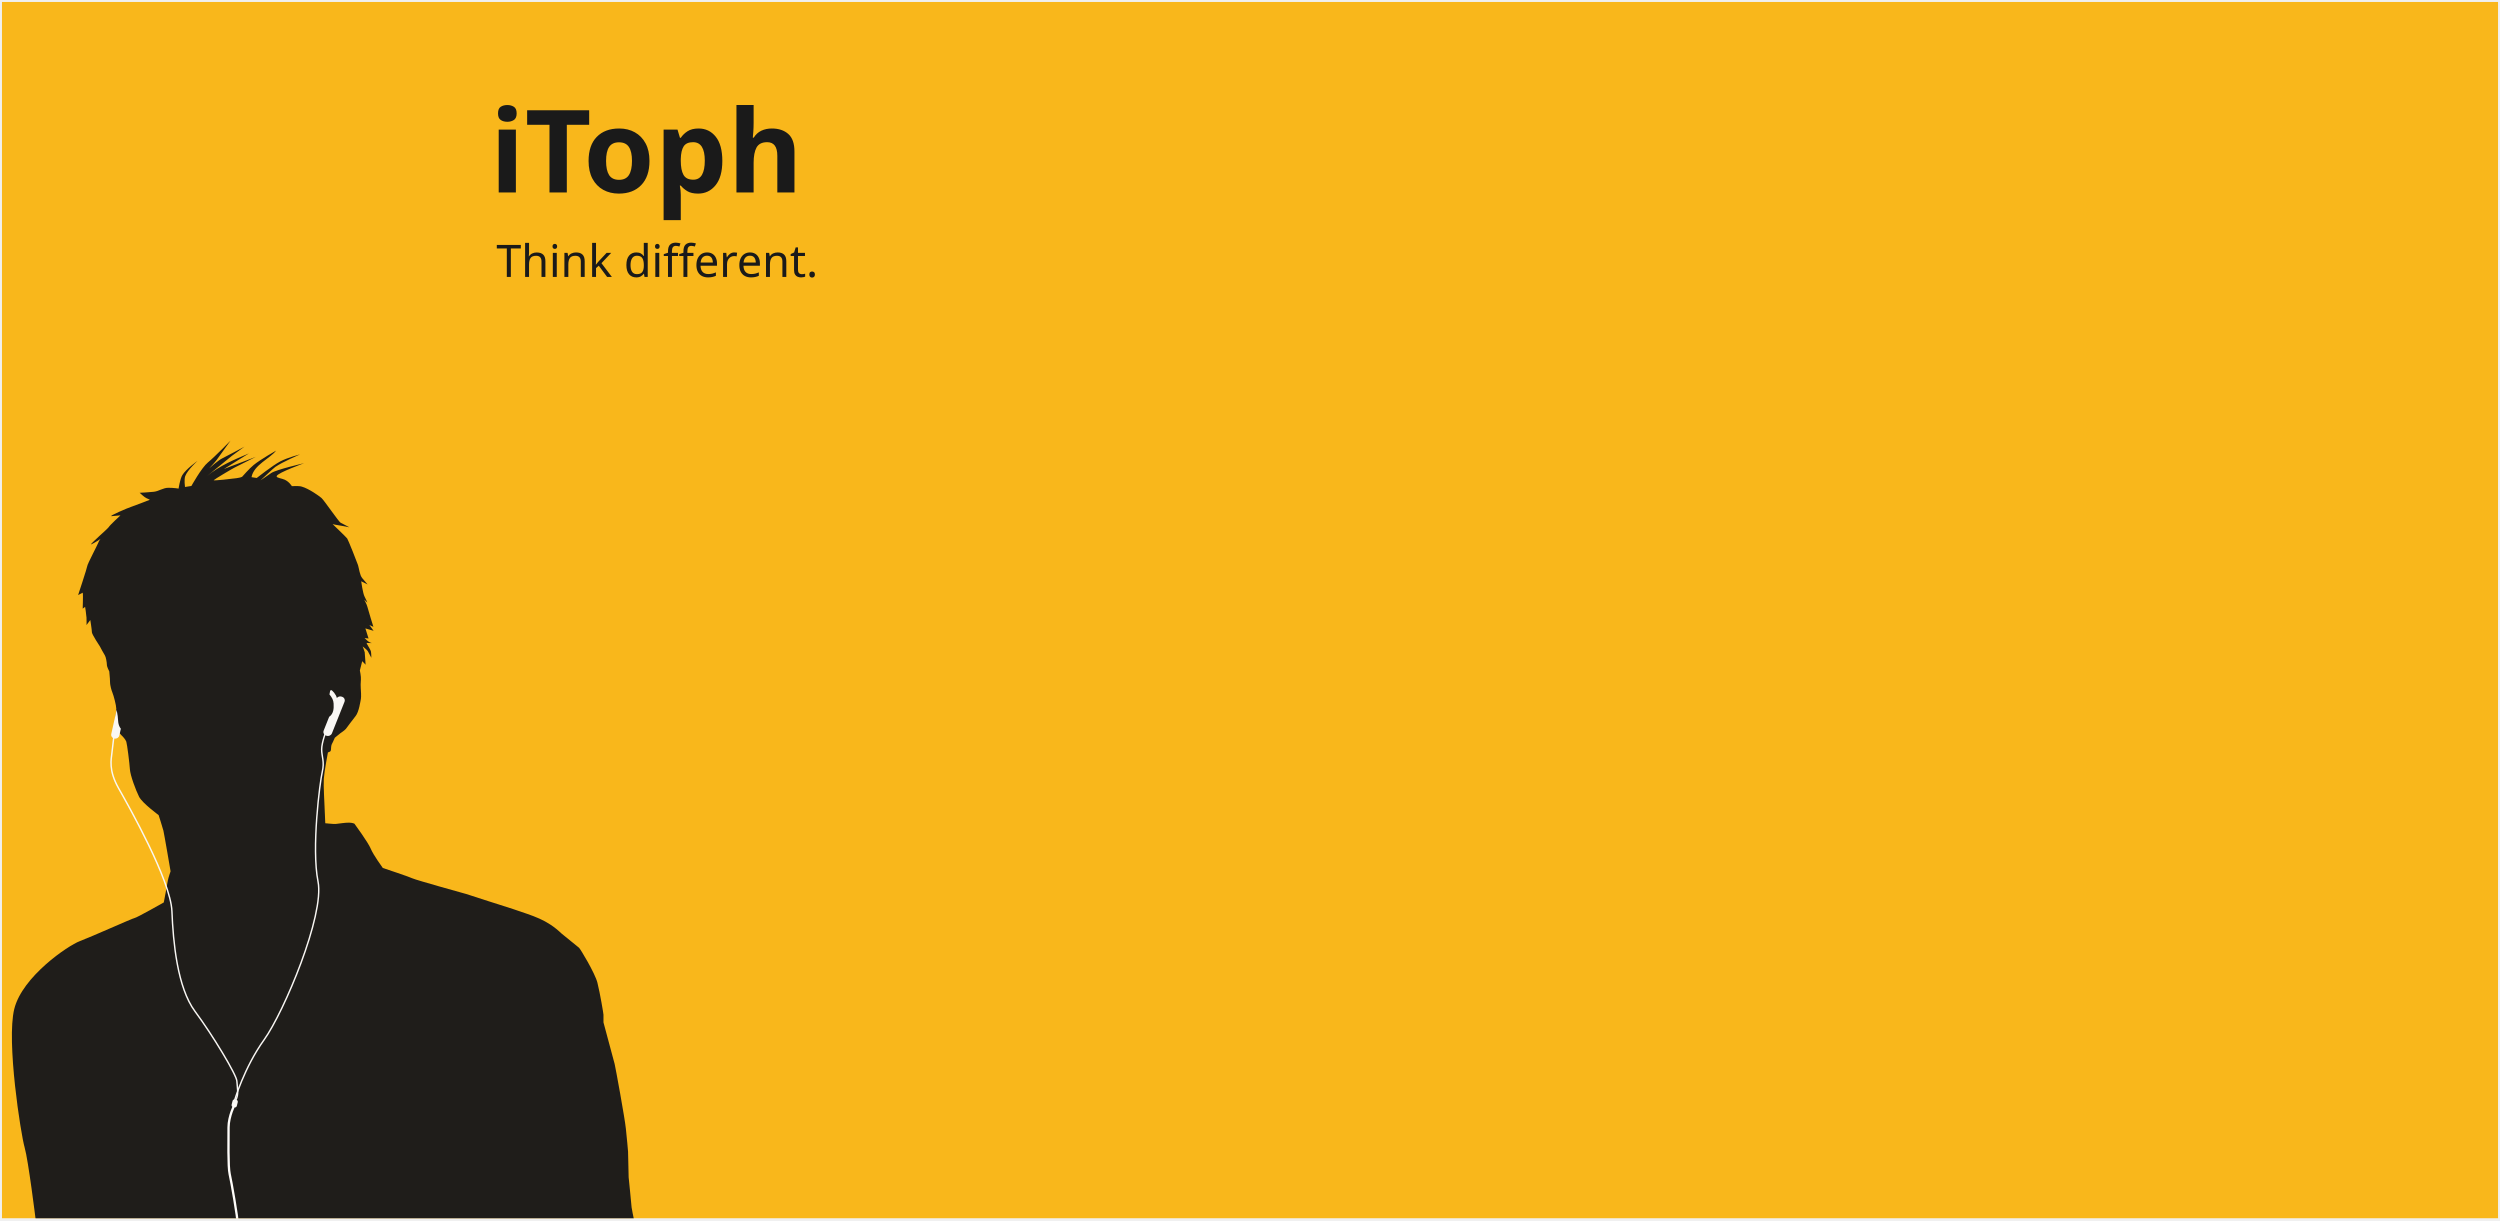
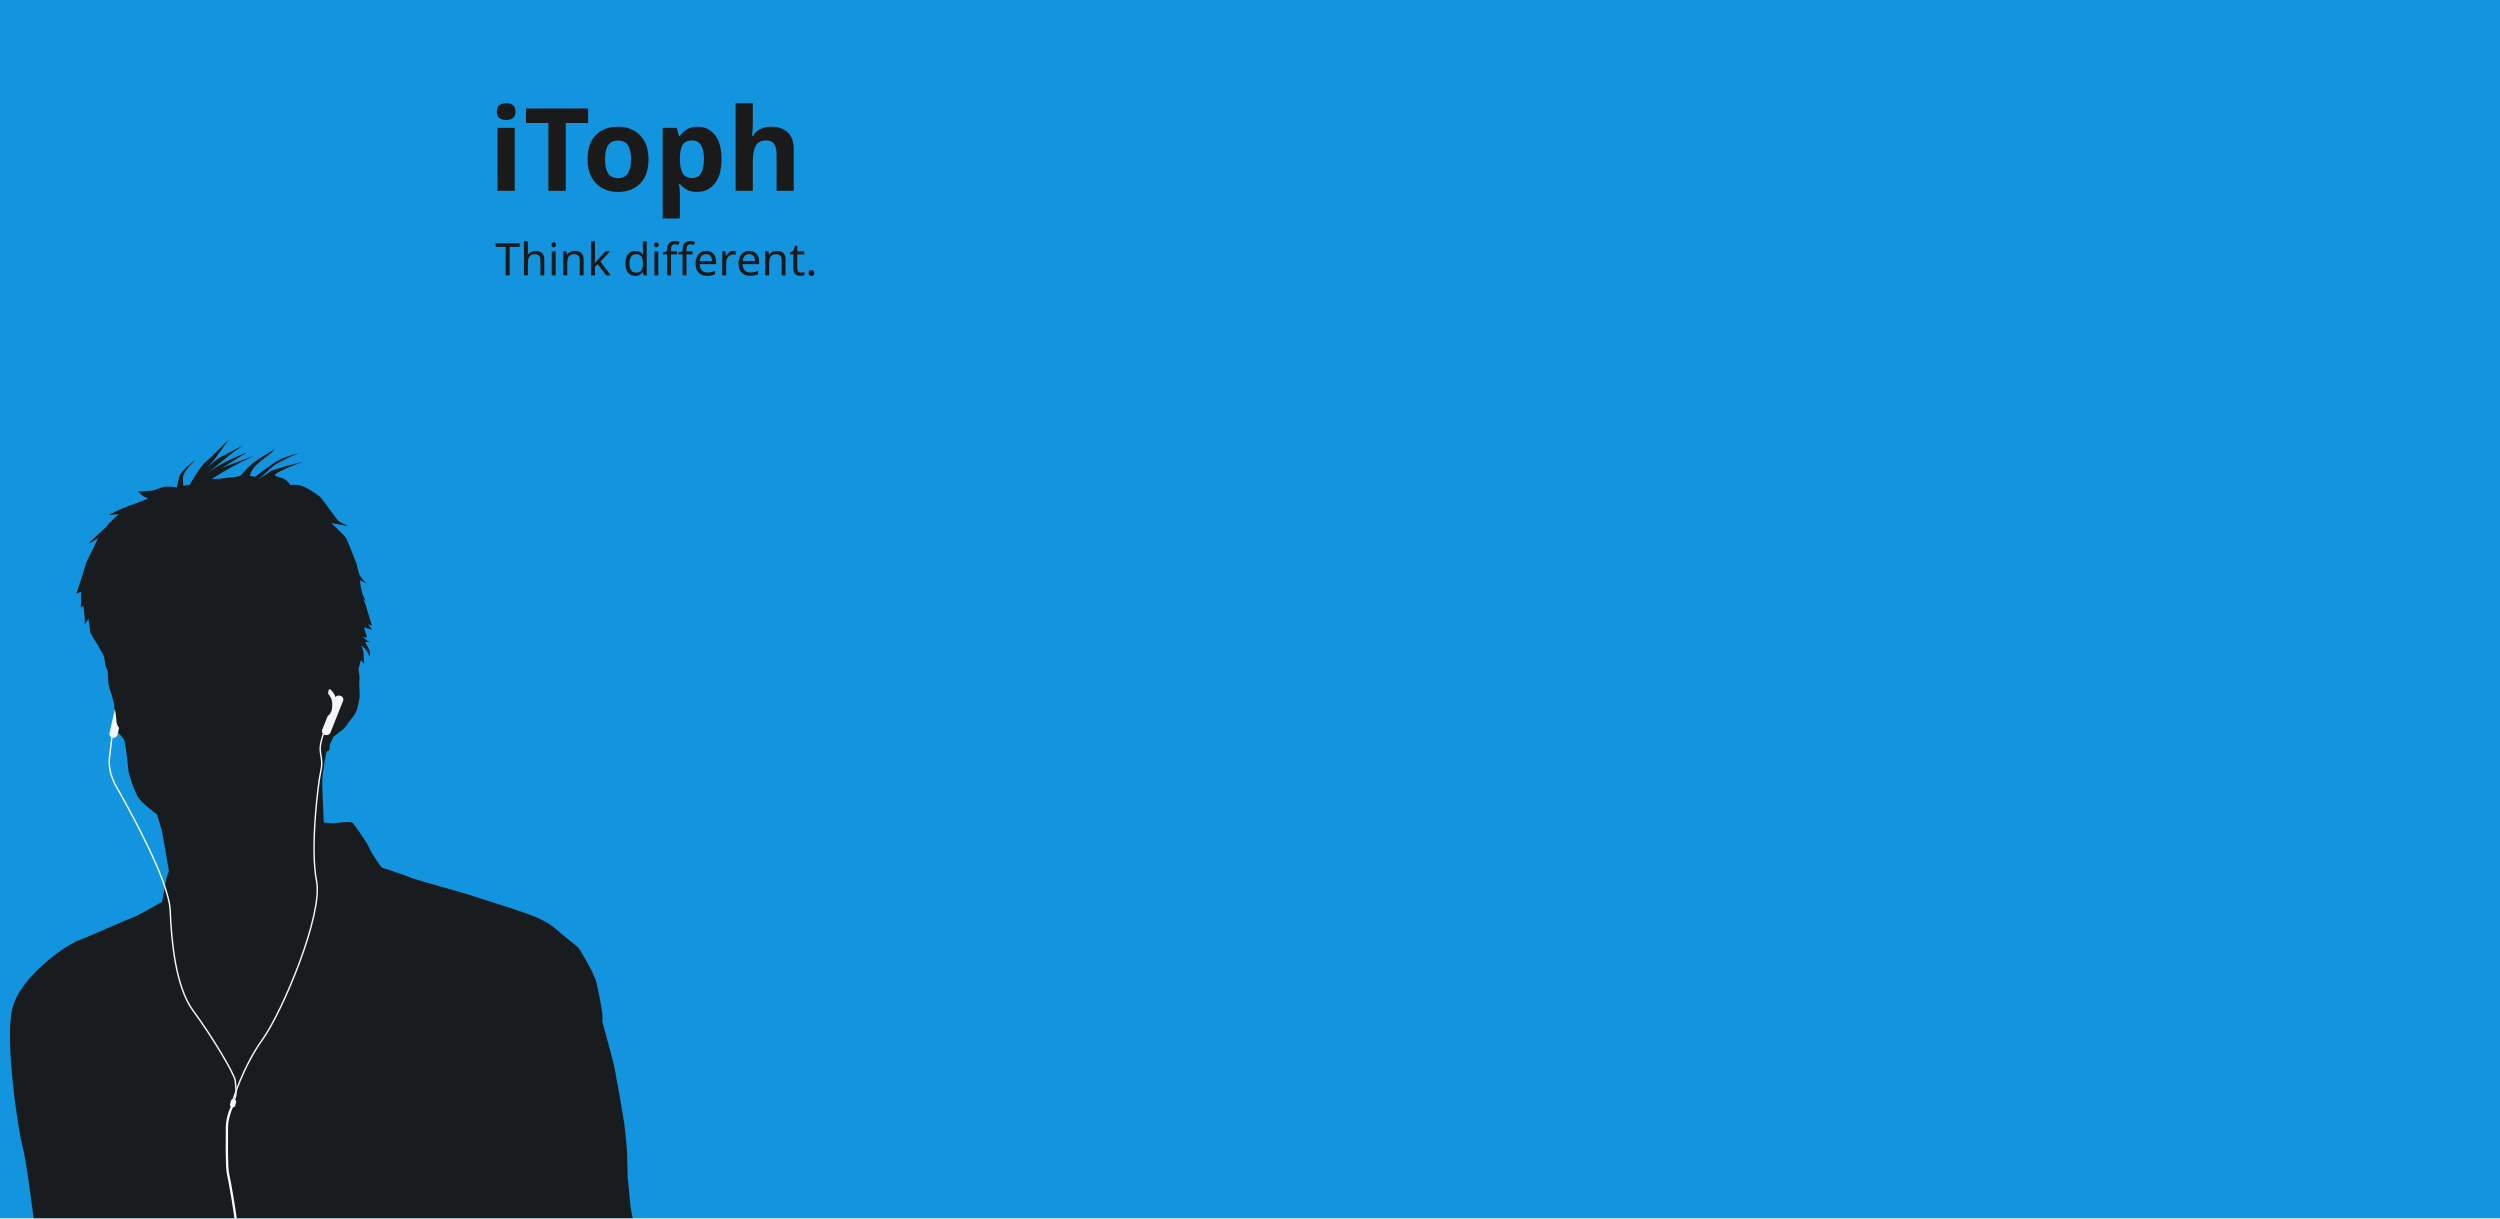
- <svg xmlns="http://www.w3.org/2000/svg" width="610.276mm" height="297.866mm" viewBox="0 0 610.276 297.866" version="1.1" id="svg1" xml:space="preserve">
+ <svg xmlns="http://www.w3.org/2000/svg" width="609.313mm" height="296.903mm" viewBox="0 0 609.313 296.903" version="1.1" id="svg1" xml:space="preserve">
  <defs id="defs1">
    <mask maskUnits="userSpaceOnUse" id="mask1">
      <rect style="display:inline;fill:#f9f9f9;fill-opacity:1;stroke:none;stroke-width:1.361" id="rect1" width="860.785" height="419.439" x="30.032" y="-126.057" ry="0">
-         <animate attributeName="fill" values="#f9b71b;#1294df;#ed539b;#a3c93e;#f9b71b" dur="8s" repeatCount="indefinite" />
+         <animate attributeName="fill" values="#f9b71b;#1294df;#ed539b;#a3c93e;#f9b71b" dur="20s" repeatCount="indefinite" />
      </rect>
    </mask>
    <mask maskUnits="userSpaceOnUse" id="mask1-3">
      <rect style="display:inline;fill:#f9f9f9;fill-opacity:1;stroke:none;stroke-width:1.361" id="rect1-8" width="860.785" height="419.439" x="30.032" y="-126.057" ry="0">
        <animate attributeName="fill" values="#f9b71b;#1294df;#ed539b;#a3c93e;#f9b71b" dur="8s" repeatCount="indefinite" />
      </rect>
    </mask>
  </defs>
-   <g id="layer1" style="display:inline" transform="translate(0.3999993,0.3999993)">
-     <rect style="fill:#f9b71b;fill-opacity:1;stroke:none;stroke-width:0.963" id="bgRect" width="609.313" height="296.903" x="0.082" y="0.082" ry="0">
+   <g id="layer1" style="display:inline" transform="translate(-0.08170868,-0.08170868)">
+     <rect style="fill:#1294df;fill-opacity:1;stroke:none;stroke-width:0.963" id="bgRect" width="609.313" height="296.903" x="0.082" y="0.082" ry="0">
      <animate attributeName="fill" values="#f9b71b;#1294df;#ed539b;#a3c93e;#f9b71b" dur="8s" repeatCount="indefinite" />
    </rect>
  </g>
-   <g id="layer2" style="display:none" transform="translate(0.3999993,0.3999993)">
+   <g id="layer2" style="display:none" transform="translate(-0.08170868,-0.08170868)">
    <g id="g12" transform="translate(-3.385941,-0.3999995)" style="display:inline">
      <rect style="fill:#f9b71b;fill-opacity:1;stroke:none;stroke-width:0.8" id="rect3" width="99.464" height="66.937" x="363.711" y="0" ry="0.697" />
      <rect style="fill:#1294df;fill-opacity:1;stroke:none;stroke-width:0.8" id="rect4" width="99.464" height="66.937" x="463.175" y="0" ry="0.697" />
      <rect style="fill:#ed539b;fill-opacity:1;stroke:none;stroke-width:0.8" id="rect6" width="99.464" height="66.937" x="363.711" y="66.937" ry="0.697" />
      <rect style="fill:#a3c93e;fill-opacity:1;stroke:none;stroke-width:0.8" id="rect7" width="99.464" height="66.937" x="463.175" y="66.937" ry="0.697" />
    </g>
  </g>
-   <g id="layer3" transform="translate(0.4000049,0.4000111)">
+   <g id="layer3" transform="translate(-0.08170305,-0.08169684)">
    <g id="g6" transform="matrix(0.7078576,0,0,0.7078576,-21.17661,89.31208)" style="display:inline" mask="url(#mask1-3)">
      <path id="path1" style="fill:#1a1a1a;stroke-width:1.3" d="m 108.858,25.217 c 0,0 -5.581,5.718 -7.786,7.509 -2.205,1.791 -5.718,8.13 -5.718,8.13 l -2.205,0.344 c 0,0 -0.354,-2.554 0.069,-3.72 0.775,-2.134 4.271,-5.305 4.271,-5.305 0,0 -3.996,2.851 -5.237,4.892 -0.842,1.386 -1.309,4.685 -1.309,4.685 0,0 -1.653,-0.275 -3.514,-0.275 -1.86,0 -3.238,1.171 -5.029,1.378 -1.791,0.207 -4.892,0.345 -4.892,0.345 0,0 1.654,1.585 2.343,1.86 0.689,0.276 1.171,0.551 1.171,0.551 0,0 -5.787,2.274 -6.545,2.481 -0.758,0.207 -8.061,3.307 -6.614,3.169 1.447,-0.138 3.031,-0.275 3.031,-0.275 0,0 -3.79,3.513 -3.996,3.996 -0.207,0.482 -7.096,6.408 -6.062,5.994 1.033,-0.413 3.169,-1.86 3.169,-1.86 0,0 -0.482,0.551 -0.758,1.309 -0.276,0.758 -3.721,7.303 -3.79,7.992 -0.069,0.689 -3.169,10.059 -3.169,10.059 l 1.584,-0.826 0.069,0.551 c 0.069,0.551 -0.069,4.961 -0.069,4.961 l 0.827,-0.621 c 0,0 0.414,2.549 0.483,3.72 0.069,1.171 0,2.549 0,2.549 l 1.309,-1.722 c 0,0 0.551,3.445 0.551,4.203 0,0.758 2.756,4.891 2.756,4.891 0,0 1.378,2.618 1.722,3.1 0.344,0.482 0.689,2.481 0.689,3.238 0,0.758 0.826,2.273 0.826,2.273 l 0.207,2.411 c 0,0 0.069,0.965 0.069,1.585 0,0.62 0.413,2.411 0.826,3.376 0.413,0.965 1.309,4.41 1.309,5.443 0,1.033 -0.482,4.271 -0.207,5.994 0.276,1.722 2.292,3.507 2.292,3.507 0,0 1.1,1.1 1.375,1.926 0.275,0.825 1.101,7.291 1.238,9.492 0.138,2.201 2.063,7.291 3.164,9.492 1.101,2.201 6.74,6.327 6.74,6.327 0,0 1.375,4.265 1.651,5.365 0.275,1.1 2.476,14.031 2.476,14.031 0,0 -0.825,2.339 -0.963,3.302 -0.138,0.963 -1.375,7.428 -1.375,7.428 0,0 -9.217,5.228 -10.042,5.365 -0.825,0.138 -14.852,6.459 -18.915,7.983 -4.063,1.524 -19.807,12.189 -22.601,23.363 -2.793,11.173 2.286,43.424 3.555,47.741 1.27,4.317 3.809,24.886 3.809,24.886 l 68.041,0.253 h 138.342 c -0.16,-0.771 -0.865,-4.143 -0.865,-4.461 0,-0.355 -1.015,-10.356 -1.015,-10.356 0,0 -0.203,-8.376 -0.203,-8.833 0,-0.457 -0.406,-4.416 -0.761,-7.969 -0.355,-3.553 -3.553,-20.965 -3.858,-22.234 -0.305,-1.269 -3.858,-14.366 -3.858,-14.366 v -2.639 c 0,-0.355 -1.117,-7.107 -2.081,-11.016 -0.82,-3.323 -5.986,-11.857 -6.346,-12.082 -0.203,-0.203 -5.99,-4.873 -5.99,-4.873 -5.216,-4.965 -9.764,-6.053 -16.752,-8.477 -1.066,-0.305 -16.295,-5.229 -16.295,-5.229 0,0 -17.208,-4.772 -18.477,-5.381 -1.269,-0.609 -10.153,-3.553 -10.153,-3.553 0,0 -3.3,-4.518 -4.163,-6.65 -0.863,-2.132 -5.634,-8.63 -5.634,-8.63 0,0 -0.559,-0.305 -1.777,-0.356 -1.218,-0.051 -4.061,0.406 -4.72,0.457 -0.66,0.051 -3.554,-0.254 -3.554,-0.254 0,0 -0.253,-5.228 -0.253,-5.837 0,-0.609 -0.406,-7.107 -0.254,-9.493 0.152,-2.386 1.421,-9.086 1.421,-9.086 0,0 0.66,-0.204 0.863,-0.407 0.203,-0.203 0.203,-0.761 0.254,-1.523 0.051,-0.761 0.406,-1.269 0.609,-1.675 0.203,-0.406 0.66,-1.472 0.66,-1.472 l 1.878,-1.523 c 0,0 1.523,-1.015 1.929,-1.523 0.406,-0.508 2.183,-2.995 3.35,-4.416 1.168,-1.421 1.676,-5.178 1.828,-5.889 0.152,-0.711 -3e-4,-3.35 -0.051,-3.807 -0.051,-0.457 -0.05,-1.879 0.051,-2.894 0.102,-1.015 -0.356,-3.147 -0.356,-3.147 l 0.812,-3.198 1.168,1.218 c 0,0 -0.254,-4.01 -0.305,-4.315 -0.051,-0.305 -0.71,-1.98 -0.71,-1.98 0,0 1.523,1.167 1.777,1.624 0.254,0.457 1.218,2.284 1.218,2.284 0,0 4.4e-4,-1.421 -0.152,-2.183 -0.152,-0.761 -1.777,-2.995 -1.421,-2.944 0.355,0.051 1.726,0.051 1.726,0.051 l -0.609,-0.204 c -0.609,-0.203 -1.878,-1.523 -1.878,-1.523 l 1.37,0.153 -1.088,-3.474 c 0,0 1.861,0.551 2.136,0.62 0.276,0.069 0.689,0.207 0.689,0.207 l -1.447,-1.998 1.378,0.621 c 0,0 -1.86,-5.994 -2.067,-6.89 -0.207,-0.896 -1.102,-2.48 -1.102,-2.48 l 1.102,1.033 c 0,0 -0.344,-0.895 -0.964,-2.067 -0.62,-1.171 -1.171,-5.305 -1.171,-5.305 l 2.205,1.102 c 0,0 -0.965,-1.102 -1.861,-2.205 -0.896,-1.102 -1.102,-3.445 -1.446,-4.478 -0.344,-1.033 -3.377,-8.681 -3.721,-9.163 -0.344,-0.482 -5.029,-4.961 -5.029,-4.961 0,0 1.791,0.414 2.549,0.483 0.758,0.069 3.238,0.62 3.238,0.62 0,0 -2.411,-1.309 -3.031,-1.585 -0.62,-0.276 -5.718,-7.785 -6.614,-8.543 -0.896,-0.758 -4.301,-3.198 -6.821,-3.927 -1.082,-0.313 -3.376,-0.138 -3.376,-0.138 0,0 -1.103,-1.929 -3.17,-2.481 -2.067,-0.551 -2.206,-0.666 -2.027,-1.07 0.498,-1.122 9.399,-4.373 9.399,-4.373 0,0 -9.576,2.204 -11.299,3.376 -1.722,1.171 -3.72,2.549 -3.72,2.549 0,0 4.452,-4.188 5.092,-4.633 2.514,-1.744 8.55,-4.324 8.55,-4.324 0,0 -4.203,1.034 -6.821,2.412 -2.618,1.378 -8.13,5.718 -8.13,5.718 l -1.792,-0.276 c 0.748,-4.21 6.383,-6.434 8.474,-9.163 0,0 -5.353,3.023 -7.727,4.953 -1.477,1.201 -3.996,4.079 -3.996,4.079 0,0 -0.472,0.269 -1.919,0.475 -1.447,0.207 -8.068,0.965 -7.861,0.689 0.207,-0.276 6.207,-3.859 7.172,-4.341 0.965,-0.482 7.372,-3.72 7.372,-3.72 l -11.024,4.203 8.612,-5.374 c -5.082,2.15 -10.052,4.204 -14.399,7.785 l 8.543,-6.959 4.341,-3.169 c 0,0 -5.994,3.238 -7.579,3.996 -1.585,0.758 -4.616,3.514 -4.616,3.514 0,0 2.205,-2.342 2.618,-2.963 0.413,-0.62 4.754,-6.614 4.754,-6.614 z" />
      <path id="rect1-5" style="opacity:1;fill:#f9f9f9;stroke-width:2.393" d="m 93.742,103.986 -1.48e-4,8.536 c 0,0.751 0.605,1.355 1.356,1.355 l 0.119,2.1e-4 c 0.751,0 1.356,-0.605 1.356,-1.355 l -6.7e-5,-2.37 c -1.399,-1.218 -1.487,-2.683 -2.028,-4.156 -0.167,-0.401 -0.482,-1.199 -0.802,-2.01 z" transform="matrix(0.9842524,0.1767687,-0.2181121,0.9759237,0,0)" />
      <path id="path2" style="fill:#f9f9f9;stroke-width:2.88" d="m 143.527,111.239 c -0.016,-10e-4 -0.03,-1.1e-4 -0.043,0.003 -0.31,0.078 -0.328,0.448 -0.514,1.505 0.902,1.074 1.369,1.99 1.429,3.137 0.084,1.61 0.049,3.494 -1.538,4.585 l -1.884,4.725 c -0.285,0.716 0.073,1.489 0.804,1.733 l 0.211,0.071 c 0.731,0.244 1.549,-0.135 1.834,-0.851 l 4.326,-10.851 c 0.285,-0.716 -0.073,-1.489 -0.804,-1.733 l -0.211,-0.07 c -0.593,-0.198 -1.243,0.014 -1.62,0.483 -0.24,-1.208 -1.576,-2.709 -1.991,-2.737 z" />
      <path style="opacity:1;fill:none;stroke:#f9f9f9;stroke-width:0.5;stroke-dasharray:none" d="m 141.953,125.019 c 0,0 -1.672,4.181 -1.672,6.69 0,2.509 1.045,4.181 0.209,7.735 -0.836,3.554 -3.763,26.342 -1.463,37.84 2.3,11.498 -11.707,44.948 -18.607,54.565 -6.899,9.617 -10.244,21.115 -10.244,21.115" id="path4" />
      <path style="opacity:1;fill:none;stroke:#f9f9f9;stroke-width:0.5;stroke-dasharray:none" d="m 68.781,126.064 c 0,0 -0.627,4.808 -0.836,6.899 -0.209,2.091 -1.254,5.854 2.3,12.126 3.554,6.272 17.979,31.777 18.397,42.44 0.418,10.662 1.882,26.342 7.944,34.495 6.063,8.153 14.461,22.057 14.461,24.148 0.113,2.35 0.765,4.476 -0.451,6.608" id="path5" />
      <rect style="opacity:1;fill:#f9f9f9;stroke:none;stroke-width:0.556;stroke-dasharray:none" id="rect5" width="1.848" height="2.727" x="-169.495" y="-220.803" ry="0.697" transform="rotate(-165.957)" />
      <path style="opacity:1;fill:none;stroke:#ffffff;stroke-width:0.8;stroke-dasharray:none" d="m 110.326,254.025 c 0,0 -2.159,4.123 -2.159,8.049 0,3.926 -0.196,13.545 0.393,16.097 0.589,2.552 2.748,14.92 2.748,17.079" id="path6" />
    </g>
    <g id="g11" transform="matrix(0.7078576,0,0,0.7078576,0.4123057,-0.3999924)" style="display:inline">
      <text xml:space="preserve" style="font-size:16.535px;line-height:16.535px;font-family:'Myriad Pro';-inkscape-font-specification:'Myriad Pro';text-align:justify;fill:#ffcc00;stroke:#ffffff;stroke-width:1.25" x="167.744" y="66.376" id="text1">
        <tspan style="font-style:normal;font-variant:normal;font-weight:bold;font-stretch:normal;font-size:39.685px;font-family:'Myriad Pro';-inkscape-font-specification:'Myriad Pro Bold';fill:#1a1a1a;stroke:none;stroke-width:1.25" x="167.744" y="66.376" id="tspan3">iToph</tspan>
      </text>
      <text xml:space="preserve" style="font-size:15.471px;line-height:15.471px;font-family:'Myriad Pro';-inkscape-font-specification:'Myriad Pro';text-align:justify;fill:#ffcc00;stroke:#ffffff;stroke-width:1.169" x="170.022" y="64.562" id="text9">
        <tspan id="tspan7" style="font-style:normal;font-variant:normal;font-weight:bold;font-stretch:normal;font-size:37.131px;font-family:'Myriad Pro';-inkscape-font-specification:'Myriad Pro Bold';fill:#1a1a1a;stroke:none;stroke-width:1.169" x="170.022" y="64.562" />
        <tspan style="fill:#1a1a1a;stroke:none;stroke-width:1.169" x="170.022" y="80.034" id="tspan8" />
        <tspan style="fill:#1a1a1a;stroke:none;stroke-width:1.169" x="170.022" y="95.505" id="tspan9">Think different.</tspan>
      </text>
    </g>
  </g>
</svg>
